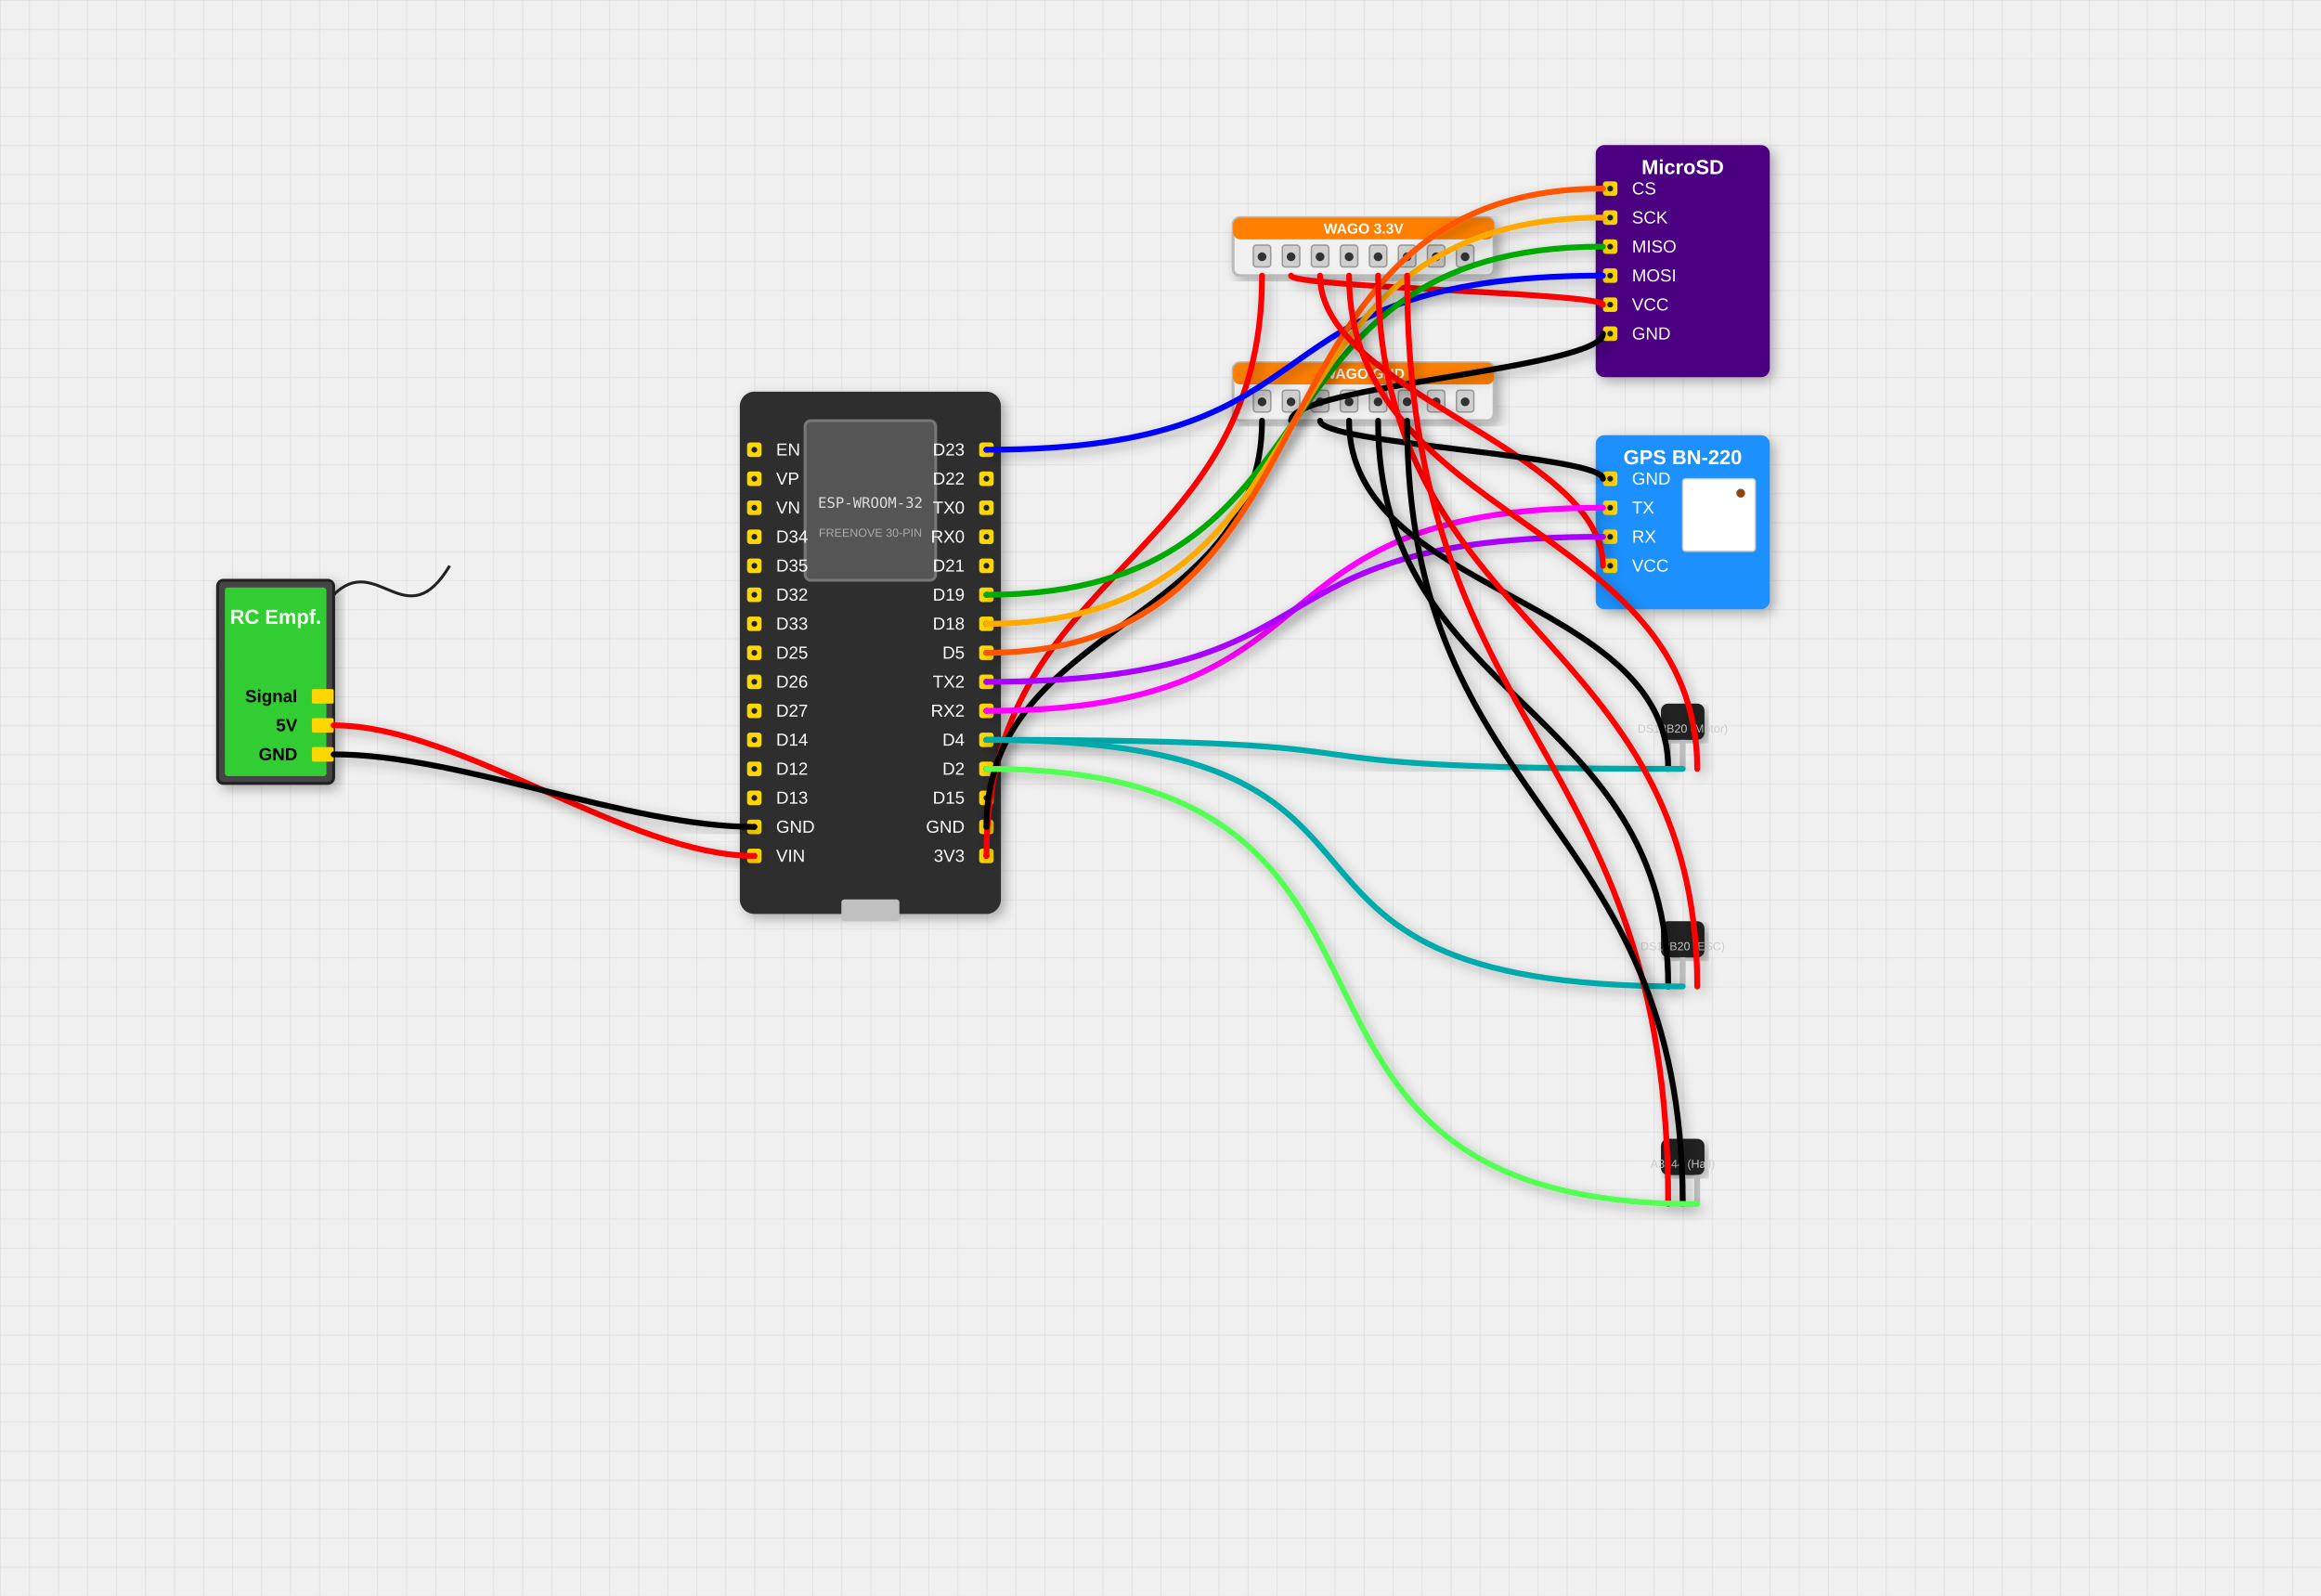
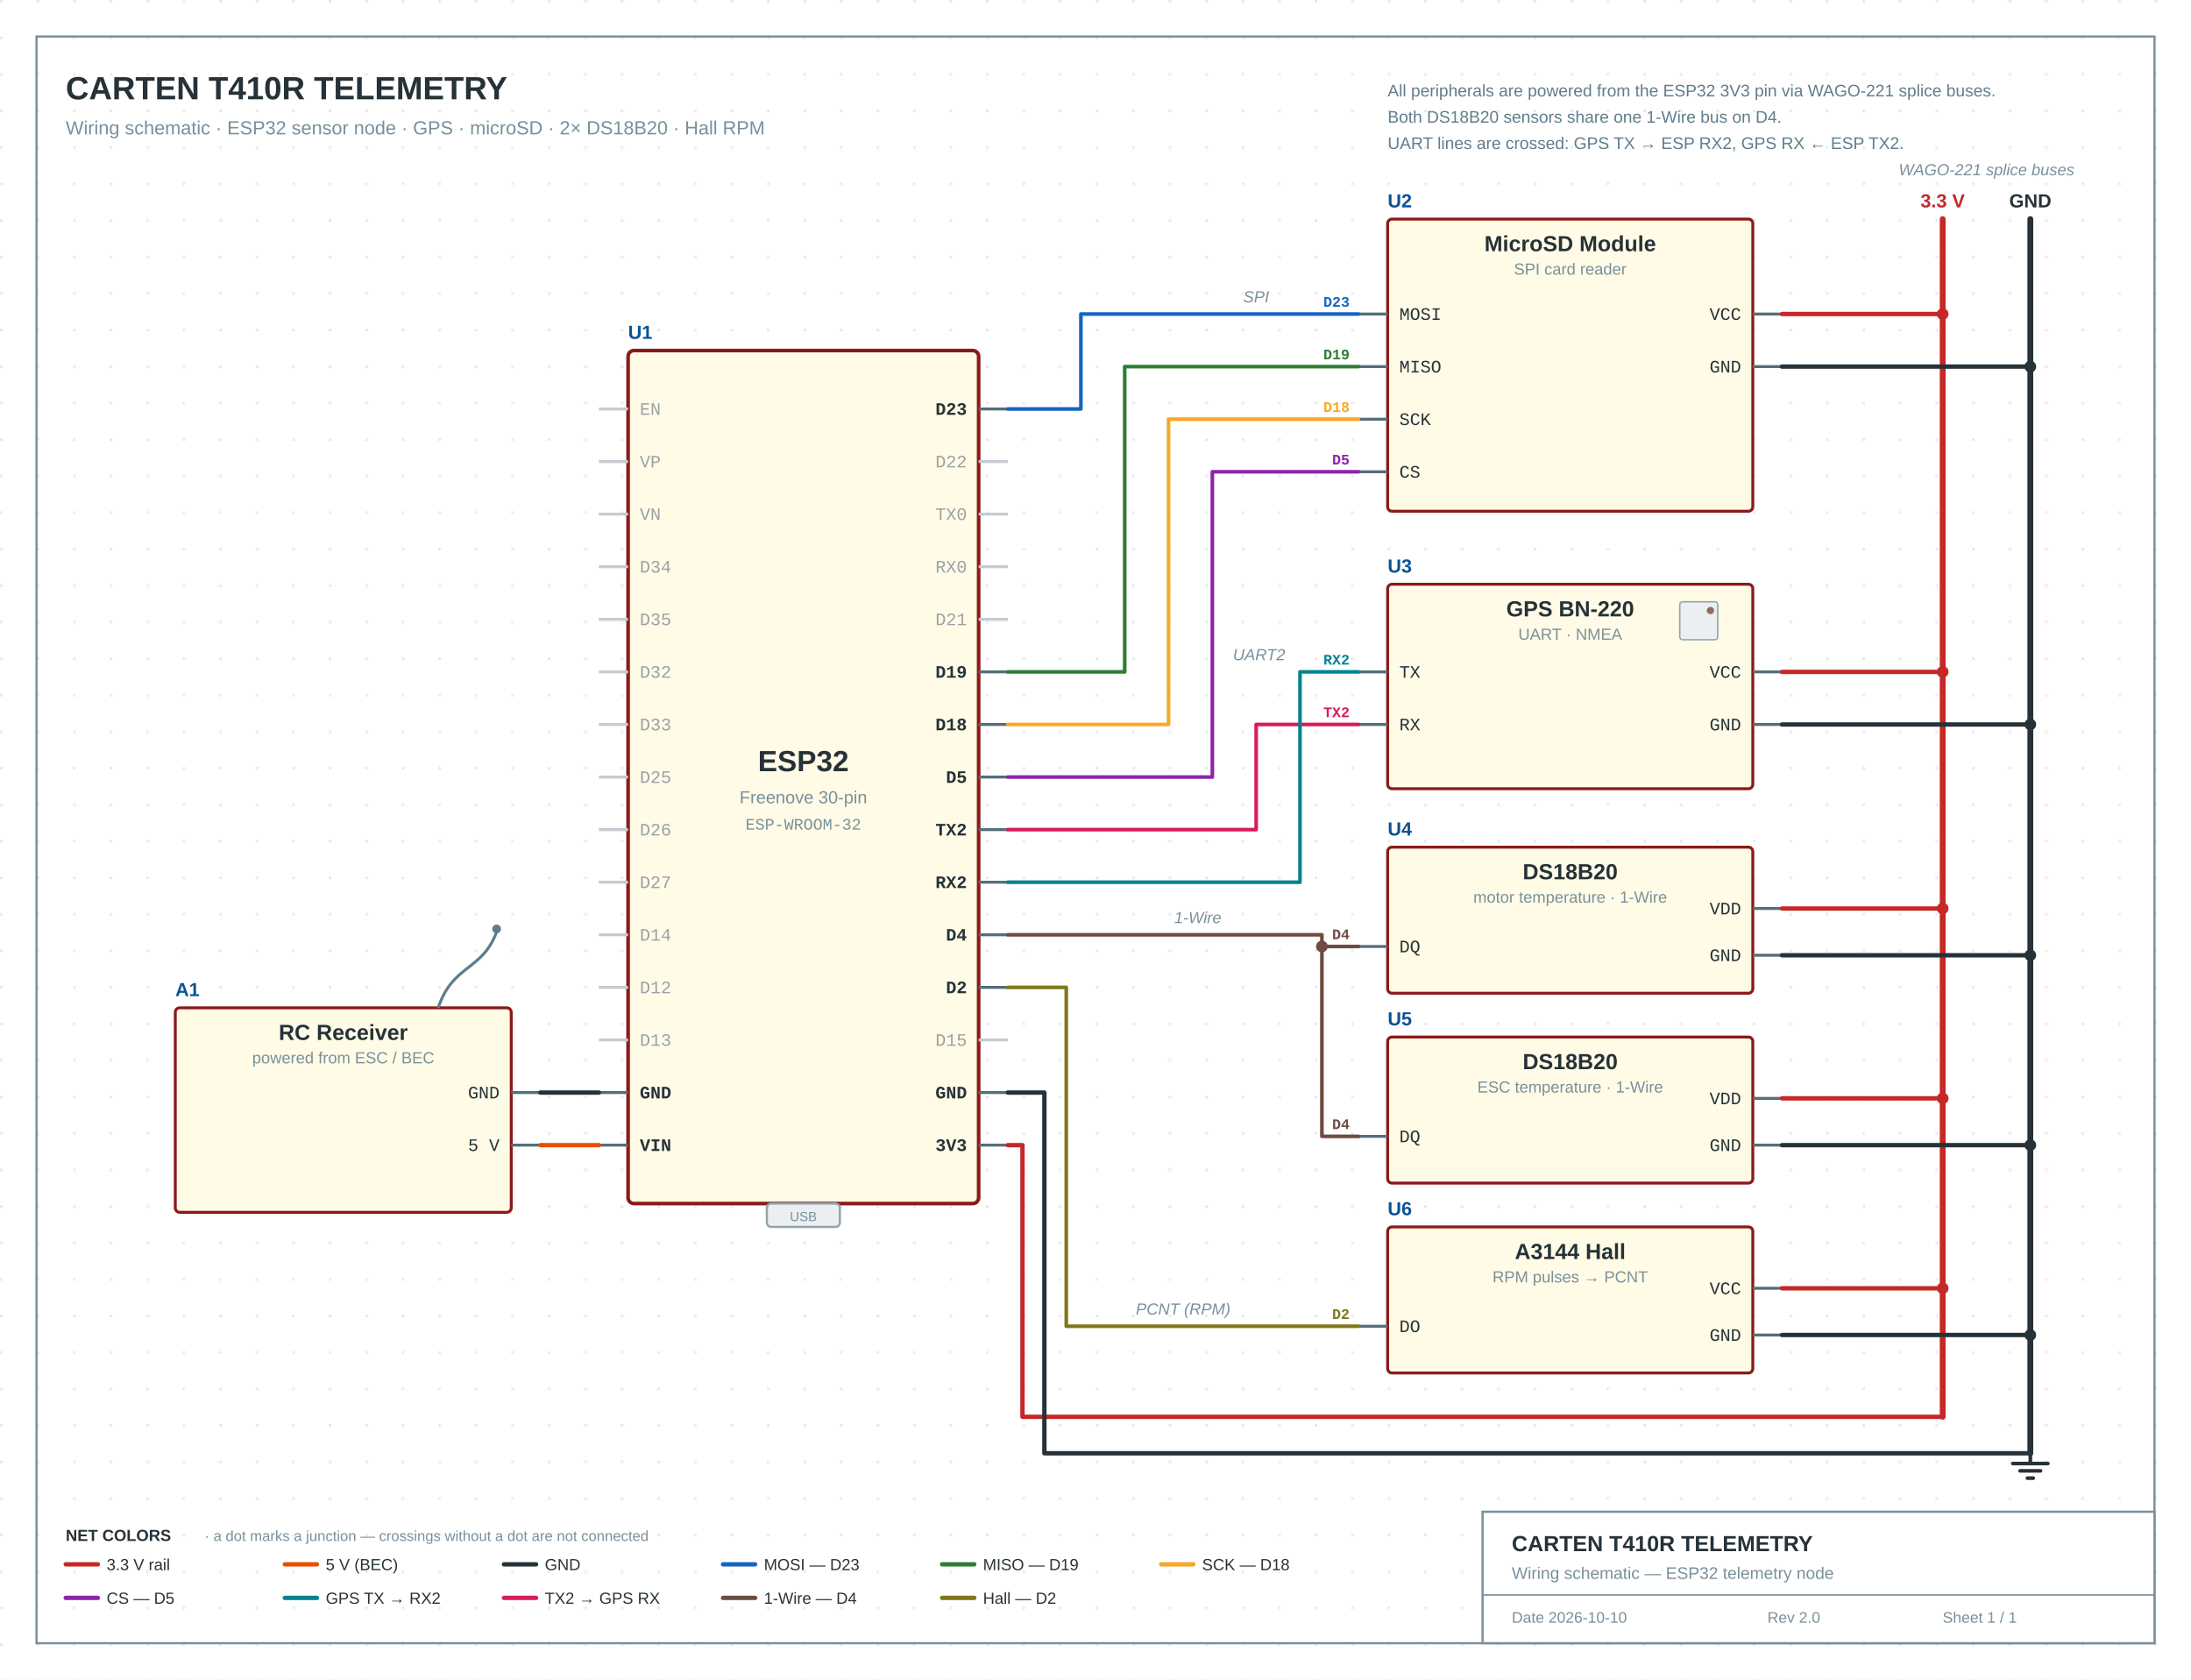
- <svg xmlns="http://www.w3.org/2000/svg" viewBox="0 0 1600 1100" style="background-color: #f0f2f5; font-family: 'Segoe UI', Arial, sans-serif;">
+ <svg xmlns="http://www.w3.org/2000/svg" viewBox="0 0 1500 1150" font-family="'Segoe UI', Arial, sans-serif">
  <defs>
-     <pattern id="grid" width="20" height="20" patternUnits="userSpaceOnUse">
-       <path d="M 20 0 L 0 0 0 20" fill="none" stroke="#e0e0e0" stroke-width="1" />
+     <pattern id="dots" width="25" height="25" patternUnits="userSpaceOnUse">
+       <circle cx="1" cy="1" r="1" fill="#e3e7ea" />
    </pattern>
-     <filter id="shadow" x="-10%" y="-10%" width="120%" height="120%">
-       <feDropShadow dx="3" dy="3" stdDeviation="4" flood-opacity="0.3" />
-     </filter>
  </defs>
-   <rect width="100%" height="100%" fill="url(#grid)" />
-   <rect x="510" y="270" width="180" height="360" rx="10" fill="#2d2d2d" filter="url(#shadow)" />
-   <rect x="555" y="290" width="90" height="110" rx="4" fill="#555" stroke="#777" stroke-width="2" />
-   <text x="600" y="350" fill="#ddd" font-size="10" text-anchor="middle" font-family="monospace">ESP-WROOM-32</text>
-   <text x="600" y="370" fill="#aaa" font-size="8" text-anchor="middle">FREENOVE 30-PIN</text>
-   <rect x="580" y="620" width="40" height="15" rx="2" fill="#c0c0c0" />
-   <rect x="515" y="305" width="10" height="10" fill="#ffd700" rx="2" />
-   <circle cx="520" cy="310" r="2" fill="#222" />
-   <text x="535" y="314" fill="white" font-size="12" text-anchor="start">EN</text>
-   <rect x="515" y="325" width="10" height="10" fill="#ffd700" rx="2" />
-   <circle cx="520" cy="330" r="2" fill="#222" />
-   <text x="535" y="334" fill="white" font-size="12" text-anchor="start">VP</text>
-   <rect x="515" y="345" width="10" height="10" fill="#ffd700" rx="2" />
-   <circle cx="520" cy="350" r="2" fill="#222" />
-   <text x="535" y="354" fill="white" font-size="12" text-anchor="start">VN</text>
-   <rect x="515" y="365" width="10" height="10" fill="#ffd700" rx="2" />
-   <circle cx="520" cy="370" r="2" fill="#222" />
-   <text x="535" y="374" fill="white" font-size="12" text-anchor="start">D34</text>
-   <rect x="515" y="385" width="10" height="10" fill="#ffd700" rx="2" />
-   <circle cx="520" cy="390" r="2" fill="#222" />
-   <text x="535" y="394" fill="white" font-size="12" text-anchor="start">D35</text>
-   <rect x="515" y="405" width="10" height="10" fill="#ffd700" rx="2" />
-   <circle cx="520" cy="410" r="2" fill="#222" />
-   <text x="535" y="414" fill="white" font-size="12" text-anchor="start">D32</text>
-   <rect x="515" y="425" width="10" height="10" fill="#ffd700" rx="2" />
-   <circle cx="520" cy="430" r="2" fill="#222" />
-   <text x="535" y="434" fill="white" font-size="12" text-anchor="start">D33</text>
-   <rect x="515" y="445" width="10" height="10" fill="#ffd700" rx="2" />
-   <circle cx="520" cy="450" r="2" fill="#222" />
-   <text x="535" y="454" fill="white" font-size="12" text-anchor="start">D25</text>
-   <rect x="515" y="465" width="10" height="10" fill="#ffd700" rx="2" />
-   <circle cx="520" cy="470" r="2" fill="#222" />
-   <text x="535" y="474" fill="white" font-size="12" text-anchor="start">D26</text>
-   <rect x="515" y="485" width="10" height="10" fill="#ffd700" rx="2" />
-   <circle cx="520" cy="490" r="2" fill="#222" />
-   <text x="535" y="494" fill="white" font-size="12" text-anchor="start">D27</text>
-   <rect x="515" y="505" width="10" height="10" fill="#ffd700" rx="2" />
-   <circle cx="520" cy="510" r="2" fill="#222" />
-   <text x="535" y="514" fill="white" font-size="12" text-anchor="start">D14</text>
-   <rect x="515" y="525" width="10" height="10" fill="#ffd700" rx="2" />
-   <circle cx="520" cy="530" r="2" fill="#222" />
-   <text x="535" y="534" fill="white" font-size="12" text-anchor="start">D12</text>
-   <rect x="515" y="545" width="10" height="10" fill="#ffd700" rx="2" />
-   <circle cx="520" cy="550" r="2" fill="#222" />
-   <text x="535" y="554" fill="white" font-size="12" text-anchor="start">D13</text>
-   <rect x="515" y="565" width="10" height="10" fill="#ffd700" rx="2" />
-   <circle cx="520" cy="570" r="2" fill="#222" />
-   <text x="535" y="574" fill="white" font-size="12" text-anchor="start">GND</text>
-   <rect x="515" y="585" width="10" height="10" fill="#ffd700" rx="2" />
-   <circle cx="520" cy="590" r="2" fill="#222" />
-   <text x="535" y="594" fill="white" font-size="12" text-anchor="start">VIN</text>
-   <rect x="675" y="305" width="10" height="10" fill="#ffd700" rx="2" />
-   <circle cx="680" cy="310" r="2" fill="#222" />
-   <text x="665" y="314" fill="white" font-size="12" text-anchor="end">D23</text>
-   <rect x="675" y="325" width="10" height="10" fill="#ffd700" rx="2" />
-   <circle cx="680" cy="330" r="2" fill="#222" />
-   <text x="665" y="334" fill="white" font-size="12" text-anchor="end">D22</text>
-   <rect x="675" y="345" width="10" height="10" fill="#ffd700" rx="2" />
-   <circle cx="680" cy="350" r="2" fill="#222" />
-   <text x="665" y="354" fill="white" font-size="12" text-anchor="end">TX0</text>
-   <rect x="675" y="365" width="10" height="10" fill="#ffd700" rx="2" />
-   <circle cx="680" cy="370" r="2" fill="#222" />
-   <text x="665" y="374" fill="white" font-size="12" text-anchor="end">RX0</text>
-   <rect x="675" y="385" width="10" height="10" fill="#ffd700" rx="2" />
-   <circle cx="680" cy="390" r="2" fill="#222" />
-   <text x="665" y="394" fill="white" font-size="12" text-anchor="end">D21</text>
-   <rect x="675" y="405" width="10" height="10" fill="#ffd700" rx="2" />
-   <circle cx="680" cy="410" r="2" fill="#222" />
-   <text x="665" y="414" fill="white" font-size="12" text-anchor="end">D19</text>
-   <rect x="675" y="425" width="10" height="10" fill="#ffd700" rx="2" />
-   <circle cx="680" cy="430" r="2" fill="#222" />
-   <text x="665" y="434" fill="white" font-size="12" text-anchor="end">D18</text>
-   <rect x="675" y="445" width="10" height="10" fill="#ffd700" rx="2" />
-   <circle cx="680" cy="450" r="2" fill="#222" />
-   <text x="665" y="454" fill="white" font-size="12" text-anchor="end">D5</text>
-   <rect x="675" y="465" width="10" height="10" fill="#ffd700" rx="2" />
-   <circle cx="680" cy="470" r="2" fill="#222" />
-   <text x="665" y="474" fill="white" font-size="12" text-anchor="end">TX2</text>
-   <rect x="675" y="485" width="10" height="10" fill="#ffd700" rx="2" />
-   <circle cx="680" cy="490" r="2" fill="#222" />
-   <text x="665" y="494" fill="white" font-size="12" text-anchor="end">RX2</text>
-   <rect x="675" y="505" width="10" height="10" fill="#ffd700" rx="2" />
-   <circle cx="680" cy="510" r="2" fill="#222" />
-   <text x="665" y="514" fill="white" font-size="12" text-anchor="end">D4</text>
-   <rect x="675" y="525" width="10" height="10" fill="#ffd700" rx="2" />
-   <circle cx="680" cy="530" r="2" fill="#222" />
-   <text x="665" y="534" fill="white" font-size="12" text-anchor="end">D2</text>
-   <rect x="675" y="545" width="10" height="10" fill="#ffd700" rx="2" />
-   <circle cx="680" cy="550" r="2" fill="#222" />
-   <text x="665" y="554" fill="white" font-size="12" text-anchor="end">D15</text>
-   <rect x="675" y="565" width="10" height="10" fill="#ffd700" rx="2" />
-   <circle cx="680" cy="570" r="2" fill="#222" />
-   <text x="665" y="574" fill="white" font-size="12" text-anchor="end">GND</text>
-   <rect x="675" y="585" width="10" height="10" fill="#ffd700" rx="2" />
-   <circle cx="680" cy="590" r="2" fill="#222" />
-   <text x="665" y="594" fill="white" font-size="12" text-anchor="end">3V3</text>
-   <rect x="850" y="150" width="180" height="40" rx="5" fill="#f0f0f0" stroke="#bbb" stroke-width="2" filter="url(#shadow)" />
-   <rect x="850" y="150" width="180" height="15" rx="5" fill="#ff7f00" />
-   <text x="940.0" y="161" fill="white" font-size="10" text-anchor="middle" font-weight="bold">WAGO 3.3V</text>
-   <rect x="864" y="169" width="12" height="15" rx="2" fill="#d0d0d0" stroke="#999" />
-   <circle cx="870" cy="177" r="3" fill="#333" />
-   <rect x="884" y="169" width="12" height="15" rx="2" fill="#d0d0d0" stroke="#999" />
-   <circle cx="890" cy="177" r="3" fill="#333" />
-   <rect x="904" y="169" width="12" height="15" rx="2" fill="#d0d0d0" stroke="#999" />
-   <circle cx="910" cy="177" r="3" fill="#333" />
-   <rect x="924" y="169" width="12" height="15" rx="2" fill="#d0d0d0" stroke="#999" />
-   <circle cx="930" cy="177" r="3" fill="#333" />
-   <rect x="944" y="169" width="12" height="15" rx="2" fill="#d0d0d0" stroke="#999" />
-   <circle cx="950" cy="177" r="3" fill="#333" />
-   <rect x="964" y="169" width="12" height="15" rx="2" fill="#d0d0d0" stroke="#999" />
-   <circle cx="970" cy="177" r="3" fill="#333" />
-   <rect x="984" y="169" width="12" height="15" rx="2" fill="#d0d0d0" stroke="#999" />
-   <circle cx="990" cy="177" r="3" fill="#333" />
-   <rect x="1004" y="169" width="12" height="15" rx="2" fill="#d0d0d0" stroke="#999" />
-   <circle cx="1010" cy="177" r="3" fill="#333" />
-   <rect x="850" y="250" width="180" height="40" rx="5" fill="#f0f0f0" stroke="#bbb" stroke-width="2" filter="url(#shadow)" />
-   <rect x="850" y="250" width="180" height="15" rx="5" fill="#ff7f00" />
-   <text x="940.0" y="261" fill="white" font-size="10" text-anchor="middle" font-weight="bold">WAGO GND</text>
-   <rect x="864" y="269" width="12" height="15" rx="2" fill="#d0d0d0" stroke="#999" />
-   <circle cx="870" cy="277" r="3" fill="#333" />
-   <rect x="884" y="269" width="12" height="15" rx="2" fill="#d0d0d0" stroke="#999" />
-   <circle cx="890" cy="277" r="3" fill="#333" />
-   <rect x="904" y="269" width="12" height="15" rx="2" fill="#d0d0d0" stroke="#999" />
-   <circle cx="910" cy="277" r="3" fill="#333" />
-   <rect x="924" y="269" width="12" height="15" rx="2" fill="#d0d0d0" stroke="#999" />
-   <circle cx="930" cy="277" r="3" fill="#333" />
-   <rect x="944" y="269" width="12" height="15" rx="2" fill="#d0d0d0" stroke="#999" />
-   <circle cx="950" cy="277" r="3" fill="#333" />
-   <rect x="964" y="269" width="12" height="15" rx="2" fill="#d0d0d0" stroke="#999" />
-   <circle cx="970" cy="277" r="3" fill="#333" />
-   <rect x="984" y="269" width="12" height="15" rx="2" fill="#d0d0d0" stroke="#999" />
-   <circle cx="990" cy="277" r="3" fill="#333" />
-   <rect x="1004" y="269" width="12" height="15" rx="2" fill="#d0d0d0" stroke="#999" />
-   <circle cx="1010" cy="277" r="3" fill="#333" />
-   <rect x="150" y="400" width="80" height="140" rx="4" fill="#444" stroke="#222" stroke-width="2" filter="url(#shadow)" />
-   <rect x="155" y="405" width="70" height="130" rx="2" fill="#32cd32" />
-   <text x="190.0" y="430" fill="white" font-size="14" text-anchor="middle" font-weight="bold">RC Empf.</text>
-   <path d="M 230 410 C 260 380, 280 440, 310 390" fill="none" stroke="#222" stroke-width="2" />
-   <rect x="215" y="475" width="15" height="10" fill="#ffd700" rx="1" />
-   <text x="205" y="484" fill="black" font-size="12" text-anchor="end" font-weight="bold">Signal</text>
-   <rect x="215" y="495" width="15" height="10" fill="#ffd700" rx="1" />
-   <text x="205" y="504" fill="black" font-size="12" text-anchor="end" font-weight="bold">5V</text>
-   <rect x="215" y="515" width="15" height="10" fill="#ffd700" rx="1" />
-   <text x="205" y="524" fill="black" font-size="12" text-anchor="end" font-weight="bold">GND</text>
-   <rect x="1100" y="100" width="120" height="160" rx="6" fill="#4b0082" filter="url(#shadow)" />
-   <text x="1160.0" y="120" fill="white" font-size="14" text-anchor="middle" font-weight="bold">MicroSD</text>
-   <rect x="1105" y="125.0" width="10" height="10" fill="#ffd700" rx="2" />
-   <circle cx="1110" cy="130.0" r="2" fill="#222" />
-   <text x="1125" y="134.0" fill="white" font-size="12" text-anchor="start">CS</text>
-   <rect x="1105" y="145.0" width="10" height="10" fill="#ffd700" rx="2" />
-   <circle cx="1110" cy="150.0" r="2" fill="#222" />
-   <text x="1125" y="154.0" fill="white" font-size="12" text-anchor="start">SCK</text>
-   <rect x="1105" y="165.0" width="10" height="10" fill="#ffd700" rx="2" />
-   <circle cx="1110" cy="170.0" r="2" fill="#222" />
-   <text x="1125" y="174.0" fill="white" font-size="12" text-anchor="start">MISO</text>
-   <rect x="1105" y="185.0" width="10" height="10" fill="#ffd700" rx="2" />
-   <circle cx="1110" cy="190.0" r="2" fill="#222" />
-   <text x="1125" y="194.0" fill="white" font-size="12" text-anchor="start">MOSI</text>
-   <rect x="1105" y="205.0" width="10" height="10" fill="#ffd700" rx="2" />
-   <circle cx="1110" cy="210.0" r="2" fill="#222" />
-   <text x="1125" y="214.0" fill="white" font-size="12" text-anchor="start">VCC</text>
-   <rect x="1105" y="225.0" width="10" height="10" fill="#ffd700" rx="2" />
-   <circle cx="1110" cy="230.0" r="2" fill="#222" />
-   <text x="1125" y="234.0" fill="white" font-size="12" text-anchor="start">GND</text>
-   <rect x="1100" y="300" width="120" height="120" rx="6" fill="#1e90ff" filter="url(#shadow)" />
-   <text x="1160.0" y="320" fill="white" font-size="14" text-anchor="middle" font-weight="bold">GPS BN-220</text>
-   <rect x="1105" y="325.0" width="10" height="10" fill="#ffd700" rx="2" />
-   <circle cx="1110" cy="330.0" r="2" fill="#222" />
-   <text x="1125" y="334.0" fill="white" font-size="12" text-anchor="start">GND</text>
-   <rect x="1105" y="345.0" width="10" height="10" fill="#ffd700" rx="2" />
-   <circle cx="1110" cy="350.0" r="2" fill="#222" />
-   <text x="1125" y="354.0" fill="white" font-size="12" text-anchor="start">TX</text>
-   <rect x="1105" y="365.0" width="10" height="10" fill="#ffd700" rx="2" />
-   <circle cx="1110" cy="370.0" r="2" fill="#222" />
-   <text x="1125" y="374.0" fill="white" font-size="12" text-anchor="start">RX</text>
-   <rect x="1105" y="385.0" width="10" height="10" fill="#ffd700" rx="2" />
-   <circle cx="1110" cy="390.0" r="2" fill="#222" />
-   <text x="1125" y="394.0" fill="white" font-size="12" text-anchor="start">VCC</text>
-   <rect x="1160" y="330" width="50" height="50" rx="2" fill="white" stroke="#ccc" />
-   <circle cx="1200" cy="340" r="3" fill="#8b4513" />
-   <rect x="1145" y="485" width="30" height="25" rx="5" fill="#222" filter="url(#shadow)" />
-   <text x="1160" y="505" fill="#ccc" font-size="8" text-anchor="middle">DS18B20 (Motor)</text>
-   <line x1="1150" y1="510" x2="1150" y2="530" stroke="#c0c0c0" stroke-width="4" />
-   <line x1="1160" y1="510" x2="1160" y2="530" stroke="#c0c0c0" stroke-width="4" />
-   <line x1="1170" y1="510" x2="1170" y2="530" stroke="#c0c0c0" stroke-width="4" />
-   <rect x="1145" y="635" width="30" height="25" rx="5" fill="#222" filter="url(#shadow)" />
-   <text x="1160" y="655" fill="#ccc" font-size="8" text-anchor="middle">DS18B20 (ESC)</text>
-   <line x1="1150" y1="660" x2="1150" y2="680" stroke="#c0c0c0" stroke-width="4" />
-   <line x1="1160" y1="660" x2="1160" y2="680" stroke="#c0c0c0" stroke-width="4" />
-   <line x1="1170" y1="660" x2="1170" y2="680" stroke="#c0c0c0" stroke-width="4" />
-   <rect x="1145" y="785" width="30" height="25" rx="5" fill="#222" filter="url(#shadow)" />
-   <text x="1160" y="805" fill="#ccc" font-size="8" text-anchor="middle">A3144 (Hall)</text>
-   <line x1="1150" y1="810" x2="1150" y2="830" stroke="#c0c0c0" stroke-width="4" />
-   <line x1="1160" y1="810" x2="1160" y2="830" stroke="#c0c0c0" stroke-width="4" />
-   <line x1="1170" y1="810" x2="1170" y2="830" stroke="#c0c0c0" stroke-width="4" />
-   <path d="M 230 500 C 317.0 500, 433.0 590, 520 590" fill="none" stroke="red" stroke-width="4" filter="url(#shadow)" stroke-linecap="round" />
-   <path d="M 230 520 C 317.0 520, 433.0 570, 520 570" fill="none" stroke="black" stroke-width="4" filter="url(#shadow)" stroke-linecap="round" />
-   <path d="M 680 590 C 680 390.0, 870 390.0, 870 190" fill="none" stroke="red" stroke-width="4" filter="url(#shadow)" stroke-linecap="round" />
-   <path d="M 680 570 C 680 430.0, 870 430.0, 870 290" fill="none" stroke="black" stroke-width="4" filter="url(#shadow)" stroke-linecap="round" />
-   <path d="M 1105 210.0 C 1105 202.0, 890 198.0, 890 190" fill="none" stroke="red" stroke-width="4" filter="url(#shadow)" stroke-linecap="round" />
-   <path d="M 1105 230.0 C 1105 254.0, 890 266.0, 890 290" fill="none" stroke="black" stroke-width="4" filter="url(#shadow)" stroke-linecap="round" />
-   <path d="M 1105 190.0 C 850.0 190.0, 935.0 310, 680 310" fill="none" stroke="#0000ff" stroke-width="4" filter="url(#shadow)" stroke-linecap="round" />
-   <path d="M 1105 170.0 C 850.0 170.0, 935.0 410, 680 410" fill="none" stroke="#00aa00" stroke-width="4" filter="url(#shadow)" stroke-linecap="round" />
-   <path d="M 1105 150.0 C 850.0 150.0, 935.0 430, 680 430" fill="none" stroke="#ffaa00" stroke-width="4" filter="url(#shadow)" stroke-linecap="round" />
-   <path d="M 1105 130.0 C 850.0 130.0, 935.0 450, 680 450" fill="none" stroke="#ff5500" stroke-width="4" filter="url(#shadow)" stroke-linecap="round" />
-   <path d="M 1105 390.0 C 1105 310.0, 910 270.0, 910 190" fill="none" stroke="red" stroke-width="4" filter="url(#shadow)" stroke-linecap="round" />
-   <path d="M 1105 330.0 C 1105 314.0, 910 306.0, 910 290" fill="none" stroke="black" stroke-width="4" filter="url(#shadow)" stroke-linecap="round" />
-   <path d="M 1105 350.0 C 850.0 350.0, 935.0 490, 680 490" fill="none" stroke="#ff00ff" stroke-width="4" filter="url(#shadow)" stroke-linecap="round" />
-   <path d="M 1105 370.0 C 850.0 370.0, 935.0 470, 680 470" fill="none" stroke="#aa00ff" stroke-width="4" filter="url(#shadow)" stroke-linecap="round" />
-   <path d="M 1150 530 C 1150 410.0, 930 410.0, 930 290" fill="none" stroke="black" stroke-width="4" filter="url(#shadow)" stroke-linecap="round" />
-   <path d="M 1160 530 C 824.0 530, 1016.0 510, 680 510" fill="none" stroke="#00aaaa" stroke-width="4" filter="url(#shadow)" stroke-linecap="round" />
-   <path d="M 1170 530 C 1170 360.0, 930 360.0, 930 190" fill="none" stroke="red" stroke-width="4" filter="url(#shadow)" stroke-linecap="round" />
-   <path d="M 1150 680 C 1150 485.0, 950 485.0, 950 290" fill="none" stroke="black" stroke-width="4" filter="url(#shadow)" stroke-linecap="round" />
-   <path d="M 1160 680 C 824.0 680, 1016.0 510, 680 510" fill="none" stroke="#00aaaa" stroke-width="4" filter="url(#shadow)" stroke-linecap="round" />
-   <path d="M 1170 680 C 1170 435.0, 950 435.0, 950 190" fill="none" stroke="red" stroke-width="4" filter="url(#shadow)" stroke-linecap="round" />
-   <path d="M 1150 830 C 1150 510.0, 970 510.0, 970 190" fill="none" stroke="red" stroke-width="4" filter="url(#shadow)" stroke-linecap="round" />
-   <path d="M 1160 830 C 1160 560.0, 970 560.0, 970 290" fill="none" stroke="black" stroke-width="4" filter="url(#shadow)" stroke-linecap="round" />
-   <path d="M 1170 830 C 827.0 830, 1023.0 530, 680 530" fill="none" stroke="#55ff55" stroke-width="4" filter="url(#shadow)" stroke-linecap="round" />
+   <rect width="100%" height="100%" fill="#ffffff" />
+   <rect width="100%" height="100%" fill="url(#dots)" />
+   <rect x="25" y="25" width="1450" height="1100" fill="none" stroke="#78909c" stroke-width="1.5" />
+   <text x="45" y="68" font-size="22" fill="#263238" text-anchor="start" font-weight="bold">CARTEN T410R TELEMETRY</text>
+   <text x="45" y="92" font-size="13" fill="#78909c" text-anchor="start">Wiring schematic · ESP32 sensor node · GPS · microSD · 2× DS18B20 · Hall RPM</text>
+   <text x="950" y="66" font-size="11.5" fill="#607d8b" text-anchor="start">All peripherals are powered from the ESP32 3V3 pin via WAGO-221 splice buses.</text>
+   <text x="950" y="84" font-size="11.5" fill="#607d8b" text-anchor="start">Both DS18B20 sensors share one 1-Wire bus on D4.</text>
+   <text x="950" y="102" font-size="11.5" fill="#607d8b" text-anchor="start">UART lines are crossed: GPS TX → ESP RX2, GPS RX ← ESP TX2.</text>
+   <rect x="430" y="240" width="240" height="584" rx="4" fill="#fffbe6" stroke="#8b1a1a" stroke-width="2.5" />
+   <text x="430" y="232" font-size="13" fill="#0b5394" text-anchor="start" font-weight="bold">U1</text>
+   <text x="550.0" y="528" font-size="20" fill="#263238" text-anchor="middle" font-weight="bold">ESP32</text>
+   <text x="550.0" y="550" font-size="12" fill="#78909c" text-anchor="middle">Freenove 30-pin</text>
+   <text x="550.0" y="568" font-size="11" fill="#78909c" text-anchor="middle" font-family="Consolas, 'Courier New', monospace">ESP-WROOM-32</text>
+   <line x1="410" y1="280" x2="430" y2="280" stroke="#c5cbd1" stroke-width="2" />
+   <text x="438" y="284" font-size="12" fill="#9aa0a6" text-anchor="start" font-family="Consolas, 'Courier New', monospace">EN</text>
+   <line x1="410" y1="316" x2="430" y2="316" stroke="#c5cbd1" stroke-width="2" />
+   <text x="438" y="320" font-size="12" fill="#9aa0a6" text-anchor="start" font-family="Consolas, 'Courier New', monospace">VP</text>
+   <line x1="410" y1="352" x2="430" y2="352" stroke="#c5cbd1" stroke-width="2" />
+   <text x="438" y="356" font-size="12" fill="#9aa0a6" text-anchor="start" font-family="Consolas, 'Courier New', monospace">VN</text>
+   <line x1="410" y1="388" x2="430" y2="388" stroke="#c5cbd1" stroke-width="2" />
+   <text x="438" y="392" font-size="12" fill="#9aa0a6" text-anchor="start" font-family="Consolas, 'Courier New', monospace">D34</text>
+   <line x1="410" y1="424" x2="430" y2="424" stroke="#c5cbd1" stroke-width="2" />
+   <text x="438" y="428" font-size="12" fill="#9aa0a6" text-anchor="start" font-family="Consolas, 'Courier New', monospace">D35</text>
+   <line x1="410" y1="460" x2="430" y2="460" stroke="#c5cbd1" stroke-width="2" />
+   <text x="438" y="464" font-size="12" fill="#9aa0a6" text-anchor="start" font-family="Consolas, 'Courier New', monospace">D32</text>
+   <line x1="410" y1="496" x2="430" y2="496" stroke="#c5cbd1" stroke-width="2" />
+   <text x="438" y="500" font-size="12" fill="#9aa0a6" text-anchor="start" font-family="Consolas, 'Courier New', monospace">D33</text>
+   <line x1="410" y1="532" x2="430" y2="532" stroke="#c5cbd1" stroke-width="2" />
+   <text x="438" y="536" font-size="12" fill="#9aa0a6" text-anchor="start" font-family="Consolas, 'Courier New', monospace">D25</text>
+   <line x1="410" y1="568" x2="430" y2="568" stroke="#c5cbd1" stroke-width="2" />
+   <text x="438" y="572" font-size="12" fill="#9aa0a6" text-anchor="start" font-family="Consolas, 'Courier New', monospace">D26</text>
+   <line x1="410" y1="604" x2="430" y2="604" stroke="#c5cbd1" stroke-width="2" />
+   <text x="438" y="608" font-size="12" fill="#9aa0a6" text-anchor="start" font-family="Consolas, 'Courier New', monospace">D27</text>
+   <line x1="410" y1="640" x2="430" y2="640" stroke="#c5cbd1" stroke-width="2" />
+   <text x="438" y="644" font-size="12" fill="#9aa0a6" text-anchor="start" font-family="Consolas, 'Courier New', monospace">D14</text>
+   <line x1="410" y1="676" x2="430" y2="676" stroke="#c5cbd1" stroke-width="2" />
+   <text x="438" y="680" font-size="12" fill="#9aa0a6" text-anchor="start" font-family="Consolas, 'Courier New', monospace">D12</text>
+   <line x1="410" y1="712" x2="430" y2="712" stroke="#c5cbd1" stroke-width="2" />
+   <text x="438" y="716" font-size="12" fill="#9aa0a6" text-anchor="start" font-family="Consolas, 'Courier New', monospace">D13</text>
+   <line x1="410" y1="748" x2="430" y2="748" stroke="#546e7a" stroke-width="2" />
+   <text x="438" y="752" font-size="12" fill="#263238" text-anchor="start" font-weight="bold" font-family="Consolas, 'Courier New', monospace">GND</text>
+   <line x1="410" y1="784" x2="430" y2="784" stroke="#546e7a" stroke-width="2" />
+   <text x="438" y="788" font-size="12" fill="#263238" text-anchor="start" font-weight="bold" font-family="Consolas, 'Courier New', monospace">VIN</text>
+   <line x1="670" y1="280" x2="690" y2="280" stroke="#546e7a" stroke-width="2" />
+   <text x="662" y="284" font-size="12" fill="#263238" text-anchor="end" font-weight="bold" font-family="Consolas, 'Courier New', monospace">D23</text>
+   <line x1="670" y1="316" x2="690" y2="316" stroke="#c5cbd1" stroke-width="2" />
+   <text x="662" y="320" font-size="12" fill="#9aa0a6" text-anchor="end" font-family="Consolas, 'Courier New', monospace">D22</text>
+   <line x1="670" y1="352" x2="690" y2="352" stroke="#c5cbd1" stroke-width="2" />
+   <text x="662" y="356" font-size="12" fill="#9aa0a6" text-anchor="end" font-family="Consolas, 'Courier New', monospace">TX0</text>
+   <line x1="670" y1="388" x2="690" y2="388" stroke="#c5cbd1" stroke-width="2" />
+   <text x="662" y="392" font-size="12" fill="#9aa0a6" text-anchor="end" font-family="Consolas, 'Courier New', monospace">RX0</text>
+   <line x1="670" y1="424" x2="690" y2="424" stroke="#c5cbd1" stroke-width="2" />
+   <text x="662" y="428" font-size="12" fill="#9aa0a6" text-anchor="end" font-family="Consolas, 'Courier New', monospace">D21</text>
+   <line x1="670" y1="460" x2="690" y2="460" stroke="#546e7a" stroke-width="2" />
+   <text x="662" y="464" font-size="12" fill="#263238" text-anchor="end" font-weight="bold" font-family="Consolas, 'Courier New', monospace">D19</text>
+   <line x1="670" y1="496" x2="690" y2="496" stroke="#546e7a" stroke-width="2" />
+   <text x="662" y="500" font-size="12" fill="#263238" text-anchor="end" font-weight="bold" font-family="Consolas, 'Courier New', monospace">D18</text>
+   <line x1="670" y1="532" x2="690" y2="532" stroke="#546e7a" stroke-width="2" />
+   <text x="662" y="536" font-size="12" fill="#263238" text-anchor="end" font-weight="bold" font-family="Consolas, 'Courier New', monospace">D5</text>
+   <line x1="670" y1="568" x2="690" y2="568" stroke="#546e7a" stroke-width="2" />
+   <text x="662" y="572" font-size="12" fill="#263238" text-anchor="end" font-weight="bold" font-family="Consolas, 'Courier New', monospace">TX2</text>
+   <line x1="670" y1="604" x2="690" y2="604" stroke="#546e7a" stroke-width="2" />
+   <text x="662" y="608" font-size="12" fill="#263238" text-anchor="end" font-weight="bold" font-family="Consolas, 'Courier New', monospace">RX2</text>
+   <line x1="670" y1="640" x2="690" y2="640" stroke="#546e7a" stroke-width="2" />
+   <text x="662" y="644" font-size="12" fill="#263238" text-anchor="end" font-weight="bold" font-family="Consolas, 'Courier New', monospace">D4</text>
+   <line x1="670" y1="676" x2="690" y2="676" stroke="#546e7a" stroke-width="2" />
+   <text x="662" y="680" font-size="12" fill="#263238" text-anchor="end" font-weight="bold" font-family="Consolas, 'Courier New', monospace">D2</text>
+   <line x1="670" y1="712" x2="690" y2="712" stroke="#c5cbd1" stroke-width="2" />
+   <text x="662" y="716" font-size="12" fill="#9aa0a6" text-anchor="end" font-family="Consolas, 'Courier New', monospace">D15</text>
+   <line x1="670" y1="748" x2="690" y2="748" stroke="#546e7a" stroke-width="2" />
+   <text x="662" y="752" font-size="12" fill="#263238" text-anchor="end" font-weight="bold" font-family="Consolas, 'Courier New', monospace">GND</text>
+   <line x1="670" y1="784" x2="690" y2="784" stroke="#546e7a" stroke-width="2" />
+   <text x="662" y="788" font-size="12" fill="#263238" text-anchor="end" font-weight="bold" font-family="Consolas, 'Courier New', monospace">3V3</text>
+   <rect x="525.0" y="824" width="50" height="16" rx="3" fill="#eceff1" stroke="#90a4ae" stroke-width="1.5" />
+   <text x="550.0" y="836" font-size="9" fill="#78909c" text-anchor="middle">USB</text>
+   <rect x="120" y="690" width="230" height="140" rx="3" fill="#fffbe6" stroke="#8b1a1a" stroke-width="2" />
+   <text x="120" y="682" font-size="13" fill="#0b5394" text-anchor="start" font-weight="bold">A1</text>
+   <text x="235.0" y="712" font-size="15" fill="#263238" text-anchor="middle" font-weight="bold">RC Receiver</text>
+   <text x="235.0" y="728" font-size="11" fill="#78909c" text-anchor="middle">powered from ESC / BEC</text>
+   <line x1="350" y1="748" x2="370" y2="748" stroke="#546e7a" stroke-width="2" />
+   <text x="342" y="752" font-size="12" fill="#263238" text-anchor="end" font-family="Consolas, 'Courier New', monospace">GND</text>
+   <line x1="350" y1="784" x2="370" y2="784" stroke="#546e7a" stroke-width="2" />
+   <text x="342" y="788" font-size="12" fill="#263238" text-anchor="end" font-family="Consolas, 'Courier New', monospace">5 V</text>
+   <path d="M 300 690 C 310 660, 330 665, 340 638" fill="none" stroke="#607d8b" stroke-width="2" />
+   <circle cx="340" cy="636" r="3" fill="#607d8b" />
+   <rect x="950" y="150" width="250" height="200" rx="3" fill="#fffbe6" stroke="#8b1a1a" stroke-width="2" />
+   <text x="950" y="142" font-size="13" fill="#0b5394" text-anchor="start" font-weight="bold">U2</text>
+   <text x="1075.0" y="172" font-size="15" fill="#263238" text-anchor="middle" font-weight="bold">MicroSD Module</text>
+   <text x="1075.0" y="188" font-size="11" fill="#78909c" text-anchor="middle">SPI card reader</text>
+   <line x1="930" y1="215" x2="950" y2="215" stroke="#546e7a" stroke-width="2" />
+   <text x="958" y="219" font-size="12" fill="#263238" text-anchor="start" font-family="Consolas, 'Courier New', monospace">MOSI</text>
+   <line x1="930" y1="251" x2="950" y2="251" stroke="#546e7a" stroke-width="2" />
+   <text x="958" y="255" font-size="12" fill="#263238" text-anchor="start" font-family="Consolas, 'Courier New', monospace">MISO</text>
+   <line x1="930" y1="287" x2="950" y2="287" stroke="#546e7a" stroke-width="2" />
+   <text x="958" y="291" font-size="12" fill="#263238" text-anchor="start" font-family="Consolas, 'Courier New', monospace">SCK</text>
+   <line x1="930" y1="323" x2="950" y2="323" stroke="#546e7a" stroke-width="2" />
+   <text x="958" y="327" font-size="12" fill="#263238" text-anchor="start" font-family="Consolas, 'Courier New', monospace">CS</text>
+   <line x1="1200" y1="215" x2="1220" y2="215" stroke="#546e7a" stroke-width="2" />
+   <text x="1192" y="219" font-size="12" fill="#263238" text-anchor="end" font-family="Consolas, 'Courier New', monospace">VCC</text>
+   <line x1="1200" y1="251" x2="1220" y2="251" stroke="#546e7a" stroke-width="2" />
+   <text x="1192" y="255" font-size="12" fill="#263238" text-anchor="end" font-family="Consolas, 'Courier New', monospace">GND</text>
+   <rect x="950" y="400" width="250" height="140" rx="3" fill="#fffbe6" stroke="#8b1a1a" stroke-width="2" />
+   <text x="950" y="392" font-size="13" fill="#0b5394" text-anchor="start" font-weight="bold">U3</text>
+   <text x="1075.0" y="422" font-size="15" fill="#263238" text-anchor="middle" font-weight="bold">GPS BN-220</text>
+   <text x="1075.0" y="438" font-size="11" fill="#78909c" text-anchor="middle">UART · NMEA</text>
+   <line x1="930" y1="460" x2="950" y2="460" stroke="#546e7a" stroke-width="2" />
+   <text x="958" y="464" font-size="12" fill="#263238" text-anchor="start" font-family="Consolas, 'Courier New', monospace">TX</text>
+   <line x1="930" y1="496" x2="950" y2="496" stroke="#546e7a" stroke-width="2" />
+   <text x="958" y="500" font-size="12" fill="#263238" text-anchor="start" font-family="Consolas, 'Courier New', monospace">RX</text>
+   <line x1="1200" y1="460" x2="1220" y2="460" stroke="#546e7a" stroke-width="2" />
+   <text x="1192" y="464" font-size="12" fill="#263238" text-anchor="end" font-family="Consolas, 'Courier New', monospace">VCC</text>
+   <line x1="1200" y1="496" x2="1220" y2="496" stroke="#546e7a" stroke-width="2" />
+   <text x="1192" y="500" font-size="12" fill="#263238" text-anchor="end" font-family="Consolas, 'Courier New', monospace">GND</text>
+   <rect x="1150" y="412" width="26" height="26" rx="2" fill="#eceff1" stroke="#90a4ae" />
+   <circle cx="1171" cy="418" r="2.5" fill="#8d6e63" />
+   <rect x="950" y="580" width="250" height="100" rx="3" fill="#fffbe6" stroke="#8b1a1a" stroke-width="2" />
+   <text x="950" y="572" font-size="13" fill="#0b5394" text-anchor="start" font-weight="bold">U4</text>
+   <text x="1075.0" y="602" font-size="15" fill="#263238" text-anchor="middle" font-weight="bold">DS18B20</text>
+   <text x="1075.0" y="618" font-size="11" fill="#78909c" text-anchor="middle">motor temperature · 1-Wire</text>
+   <line x1="930" y1="648" x2="950" y2="648" stroke="#546e7a" stroke-width="2" />
+   <text x="958" y="652" font-size="12" fill="#263238" text-anchor="start" font-family="Consolas, 'Courier New', monospace">DQ</text>
+   <line x1="1200" y1="622" x2="1220" y2="622" stroke="#546e7a" stroke-width="2" />
+   <text x="1192" y="626" font-size="12" fill="#263238" text-anchor="end" font-family="Consolas, 'Courier New', monospace">VDD</text>
+   <line x1="1200" y1="654" x2="1220" y2="654" stroke="#546e7a" stroke-width="2" />
+   <text x="1192" y="658" font-size="12" fill="#263238" text-anchor="end" font-family="Consolas, 'Courier New', monospace">GND</text>
+   <rect x="950" y="710" width="250" height="100" rx="3" fill="#fffbe6" stroke="#8b1a1a" stroke-width="2" />
+   <text x="950" y="702" font-size="13" fill="#0b5394" text-anchor="start" font-weight="bold">U5</text>
+   <text x="1075.0" y="732" font-size="15" fill="#263238" text-anchor="middle" font-weight="bold">DS18B20</text>
+   <text x="1075.0" y="748" font-size="11" fill="#78909c" text-anchor="middle">ESC temperature · 1-Wire</text>
+   <line x1="930" y1="778" x2="950" y2="778" stroke="#546e7a" stroke-width="2" />
+   <text x="958" y="782" font-size="12" fill="#263238" text-anchor="start" font-family="Consolas, 'Courier New', monospace">DQ</text>
+   <line x1="1200" y1="752" x2="1220" y2="752" stroke="#546e7a" stroke-width="2" />
+   <text x="1192" y="756" font-size="12" fill="#263238" text-anchor="end" font-family="Consolas, 'Courier New', monospace">VDD</text>
+   <line x1="1200" y1="784" x2="1220" y2="784" stroke="#546e7a" stroke-width="2" />
+   <text x="1192" y="788" font-size="12" fill="#263238" text-anchor="end" font-family="Consolas, 'Courier New', monospace">GND</text>
+   <rect x="950" y="840" width="250" height="100" rx="3" fill="#fffbe6" stroke="#8b1a1a" stroke-width="2" />
+   <text x="950" y="832" font-size="13" fill="#0b5394" text-anchor="start" font-weight="bold">U6</text>
+   <text x="1075.0" y="862" font-size="15" fill="#263238" text-anchor="middle" font-weight="bold">A3144 Hall</text>
+   <text x="1075.0" y="878" font-size="11" fill="#78909c" text-anchor="middle">RPM pulses → PCNT</text>
+   <line x1="930" y1="908" x2="950" y2="908" stroke="#546e7a" stroke-width="2" />
+   <text x="958" y="912" font-size="12" fill="#263238" text-anchor="start" font-family="Consolas, 'Courier New', monospace">DO</text>
+   <line x1="1200" y1="882" x2="1220" y2="882" stroke="#546e7a" stroke-width="2" />
+   <text x="1192" y="886" font-size="12" fill="#263238" text-anchor="end" font-family="Consolas, 'Courier New', monospace">VCC</text>
+   <line x1="1200" y1="914" x2="1220" y2="914" stroke="#546e7a" stroke-width="2" />
+   <text x="1192" y="918" font-size="12" fill="#263238" text-anchor="end" font-family="Consolas, 'Courier New', monospace">GND</text>
+   <text x="1360" y="120" font-size="11" fill="#78909c" text-anchor="middle" font-style="italic">WAGO-221 splice buses</text>
+   <text x="1330" y="142" font-size="13" fill="#c62828" text-anchor="middle" font-weight="bold">3.3 V</text>
+   <text x="1390" y="142" font-size="13" fill="#263238" text-anchor="middle" font-weight="bold">GND</text>
+   <path d="M 1330 150 L 1330 970" fill="none" stroke="#c62828" stroke-width="4" stroke-linejoin="round" stroke-linecap="round" />
+   <path d="M 1390 150 L 1390 995" fill="none" stroke="#263238" stroke-width="4" stroke-linejoin="round" stroke-linecap="round" />
+   <path d="M 1390 995 L 1390 1002" fill="none" stroke="#263238" stroke-width="2.5" stroke-linejoin="round" stroke-linecap="round" />
+   <path d="M 1378 1002 L 1402 1002" fill="none" stroke="#263238" stroke-width="2.5" stroke-linejoin="round" stroke-linecap="round" />
+   <path d="M 1383 1007 L 1397 1007" fill="none" stroke="#263238" stroke-width="2.5" stroke-linejoin="round" stroke-linecap="round" />
+   <path d="M 1388 1012 L 1392 1012" fill="none" stroke="#263238" stroke-width="2.5" stroke-linejoin="round" stroke-linecap="round" />
+   <path d="M 370 748 L 410 748" fill="none" stroke="#263238" stroke-width="3" stroke-linejoin="round" stroke-linecap="round" />
+   <path d="M 370 784 L 410 784" fill="none" stroke="#e65100" stroke-width="3" stroke-linejoin="round" stroke-linecap="round" />
+   <path d="M 690 784 L 700 784 L 700 970 L 1330 970" fill="none" stroke="#c62828" stroke-width="3" stroke-linejoin="round" stroke-linecap="round" />
+   <path d="M 690 748 L 715 748 L 715 995 L 1390 995" fill="none" stroke="#263238" stroke-width="3" stroke-linejoin="round" stroke-linecap="round" />
+   <path d="M 1220 215 L 1330 215" fill="none" stroke="#c62828" stroke-width="3" stroke-linejoin="round" stroke-linecap="round" />
+   <circle cx="1330" cy="215" r="4" fill="#c62828" />
+   <path d="M 1220 460 L 1330 460" fill="none" stroke="#c62828" stroke-width="3" stroke-linejoin="round" stroke-linecap="round" />
+   <circle cx="1330" cy="460" r="4" fill="#c62828" />
+   <path d="M 1220 622 L 1330 622" fill="none" stroke="#c62828" stroke-width="3" stroke-linejoin="round" stroke-linecap="round" />
+   <circle cx="1330" cy="622" r="4" fill="#c62828" />
+   <path d="M 1220 752 L 1330 752" fill="none" stroke="#c62828" stroke-width="3" stroke-linejoin="round" stroke-linecap="round" />
+   <circle cx="1330" cy="752" r="4" fill="#c62828" />
+   <path d="M 1220 882 L 1330 882" fill="none" stroke="#c62828" stroke-width="3" stroke-linejoin="round" stroke-linecap="round" />
+   <circle cx="1330" cy="882" r="4" fill="#c62828" />
+   <path d="M 1220 251 L 1390 251" fill="none" stroke="#263238" stroke-width="3" stroke-linejoin="round" stroke-linecap="round" />
+   <circle cx="1390" cy="251" r="4" fill="#263238" />
+   <path d="M 1220 496 L 1390 496" fill="none" stroke="#263238" stroke-width="3" stroke-linejoin="round" stroke-linecap="round" />
+   <circle cx="1390" cy="496" r="4" fill="#263238" />
+   <path d="M 1220 654 L 1390 654" fill="none" stroke="#263238" stroke-width="3" stroke-linejoin="round" stroke-linecap="round" />
+   <circle cx="1390" cy="654" r="4" fill="#263238" />
+   <path d="M 1220 784 L 1390 784" fill="none" stroke="#263238" stroke-width="3" stroke-linejoin="round" stroke-linecap="round" />
+   <circle cx="1390" cy="784" r="4" fill="#263238" />
+   <path d="M 1220 914 L 1390 914" fill="none" stroke="#263238" stroke-width="3" stroke-linejoin="round" stroke-linecap="round" />
+   <circle cx="1390" cy="914" r="4" fill="#263238" />
+   <path d="M 690 280 L 740 280 L 740 215 L 930 215" fill="none" stroke="#1565c0" stroke-width="2.5" stroke-linejoin="round" stroke-linecap="round" />
+   <path d="M 690 460 L 770 460 L 770 251 L 930 251" fill="none" stroke="#2e7d32" stroke-width="2.5" stroke-linejoin="round" stroke-linecap="round" />
+   <path d="M 690 496 L 800 496 L 800 287 L 930 287" fill="none" stroke="#f9a825" stroke-width="2.5" stroke-linejoin="round" stroke-linecap="round" />
+   <path d="M 690 532 L 830 532 L 830 323 L 930 323" fill="none" stroke="#8e24aa" stroke-width="2.5" stroke-linejoin="round" stroke-linecap="round" />
+   <path d="M 690 568 L 860 568 L 860 496 L 930 496" fill="none" stroke="#d81b60" stroke-width="2.5" stroke-linejoin="round" stroke-linecap="round" />
+   <path d="M 690 604 L 890 604 L 890 460 L 930 460" fill="none" stroke="#00838f" stroke-width="2.5" stroke-linejoin="round" stroke-linecap="round" />
+   <path d="M 690 640 L 905 640 L 905 778 L 930 778" fill="none" stroke="#6d4c41" stroke-width="2.5" stroke-linejoin="round" stroke-linecap="round" />
+   <path d="M 905 648 L 930 648" fill="none" stroke="#6d4c41" stroke-width="2.5" stroke-linejoin="round" stroke-linecap="round" />
+   <circle cx="905" cy="648" r="4" fill="#6d4c41" />
+   <path d="M 690 676 L 730 676 L 730 908 L 930 908" fill="none" stroke="#827717" stroke-width="2.5" stroke-linejoin="round" stroke-linecap="round" />
+   <text x="924" y="210" font-size="10" fill="#1565c0" text-anchor="end" font-weight="bold" font-family="Consolas, 'Courier New', monospace">D23</text>
+   <text x="924" y="246" font-size="10" fill="#2e7d32" text-anchor="end" font-weight="bold" font-family="Consolas, 'Courier New', monospace">D19</text>
+   <text x="924" y="282" font-size="10" fill="#f9a825" text-anchor="end" font-weight="bold" font-family="Consolas, 'Courier New', monospace">D18</text>
+   <text x="924" y="318" font-size="10" fill="#8e24aa" text-anchor="end" font-weight="bold" font-family="Consolas, 'Courier New', monospace">D5</text>
+   <text x="924" y="455" font-size="10" fill="#00838f" text-anchor="end" font-weight="bold" font-family="Consolas, 'Courier New', monospace">RX2</text>
+   <text x="924" y="491" font-size="10" fill="#d81b60" text-anchor="end" font-weight="bold" font-family="Consolas, 'Courier New', monospace">TX2</text>
+   <text x="924" y="643" font-size="10" fill="#6d4c41" text-anchor="end" font-weight="bold" font-family="Consolas, 'Courier New', monospace">D4</text>
+   <text x="924" y="773" font-size="10" fill="#6d4c41" text-anchor="end" font-weight="bold" font-family="Consolas, 'Courier New', monospace">D4</text>
+   <text x="924" y="903" font-size="10" fill="#827717" text-anchor="end" font-weight="bold" font-family="Consolas, 'Courier New', monospace">D2</text>
+   <text x="860" y="207" font-size="11" fill="#78909c" text-anchor="middle" font-style="italic">SPI</text>
+   <text x="862" y="452" font-size="11" fill="#78909c" text-anchor="middle" font-style="italic">UART2</text>
+   <text x="820" y="632" font-size="11" fill="#78909c" text-anchor="middle" font-style="italic">1-Wire</text>
+   <text x="810" y="900" font-size="11" fill="#78909c" text-anchor="middle" font-style="italic">PCNT (RPM)</text>
+   <text x="45" y="1055" font-size="11" fill="#263238" text-anchor="start" font-weight="bold">NET COLORS</text>
+   <text x="140" y="1055" font-size="10" fill="#78909c" text-anchor="start">· a dot marks a junction — crossings without a dot are not connected</text>
+   <path d="M 45 1071 L 67 1071" fill="none" stroke="#c62828" stroke-width="3" stroke-linejoin="round" stroke-linecap="round" />
+   <text x="73" y="1075" font-size="11" fill="#263238" text-anchor="start">3.3 V rail</text>
+   <path d="M 195 1071 L 217 1071" fill="none" stroke="#e65100" stroke-width="3" stroke-linejoin="round" stroke-linecap="round" />
+   <text x="223" y="1075" font-size="11" fill="#263238" text-anchor="start">5 V (BEC)</text>
+   <path d="M 345 1071 L 367 1071" fill="none" stroke="#263238" stroke-width="3" stroke-linejoin="round" stroke-linecap="round" />
+   <text x="373" y="1075" font-size="11" fill="#263238" text-anchor="start">GND</text>
+   <path d="M 495 1071 L 517 1071" fill="none" stroke="#1565c0" stroke-width="3" stroke-linejoin="round" stroke-linecap="round" />
+   <text x="523" y="1075" font-size="11" fill="#263238" text-anchor="start">MOSI — D23</text>
+   <path d="M 645 1071 L 667 1071" fill="none" stroke="#2e7d32" stroke-width="3" stroke-linejoin="round" stroke-linecap="round" />
+   <text x="673" y="1075" font-size="11" fill="#263238" text-anchor="start">MISO — D19</text>
+   <path d="M 795 1071 L 817 1071" fill="none" stroke="#f9a825" stroke-width="3" stroke-linejoin="round" stroke-linecap="round" />
+   <text x="823" y="1075" font-size="11" fill="#263238" text-anchor="start">SCK — D18</text>
+   <path d="M 45 1094 L 67 1094" fill="none" stroke="#8e24aa" stroke-width="3" stroke-linejoin="round" stroke-linecap="round" />
+   <text x="73" y="1098" font-size="11" fill="#263238" text-anchor="start">CS — D5</text>
+   <path d="M 195 1094 L 217 1094" fill="none" stroke="#00838f" stroke-width="3" stroke-linejoin="round" stroke-linecap="round" />
+   <text x="223" y="1098" font-size="11" fill="#263238" text-anchor="start">GPS TX → RX2</text>
+   <path d="M 345 1094 L 367 1094" fill="none" stroke="#d81b60" stroke-width="3" stroke-linejoin="round" stroke-linecap="round" />
+   <text x="373" y="1098" font-size="11" fill="#263238" text-anchor="start">TX2 → GPS RX</text>
+   <path d="M 495 1094 L 517 1094" fill="none" stroke="#6d4c41" stroke-width="3" stroke-linejoin="round" stroke-linecap="round" />
+   <text x="523" y="1098" font-size="11" fill="#263238" text-anchor="start">1-Wire — D4</text>
+   <path d="M 645 1094 L 667 1094" fill="none" stroke="#827717" stroke-width="3" stroke-linejoin="round" stroke-linecap="round" />
+   <text x="673" y="1098" font-size="11" fill="#263238" text-anchor="start">Hall — D2</text>
+   <rect x="1015" y="1035" width="460" height="90" fill="#ffffff" stroke="#78909c" stroke-width="1.5" />
+   <text x="1035" y="1062" font-size="15" fill="#263238" text-anchor="start" font-weight="bold">CARTEN T410R TELEMETRY</text>
+   <text x="1035" y="1081" font-size="11.5" fill="#78909c" text-anchor="start">Wiring schematic — ESP32 telemetry node</text>
+   <line x1="1015" y1="1092" x2="1475" y2="1092" stroke="#78909c" stroke-width="1" />
+   <text x="1035" y="1111" font-size="10.5" fill="#78909c" text-anchor="start">Date 2026-10-10</text>
+   <text x="1210" y="1111" font-size="10.5" fill="#78909c" text-anchor="start">Rev 2.0</text>
+   <text x="1330" y="1111" font-size="10.5" fill="#78909c" text-anchor="start">Sheet 1 / 1</text>
</svg>
